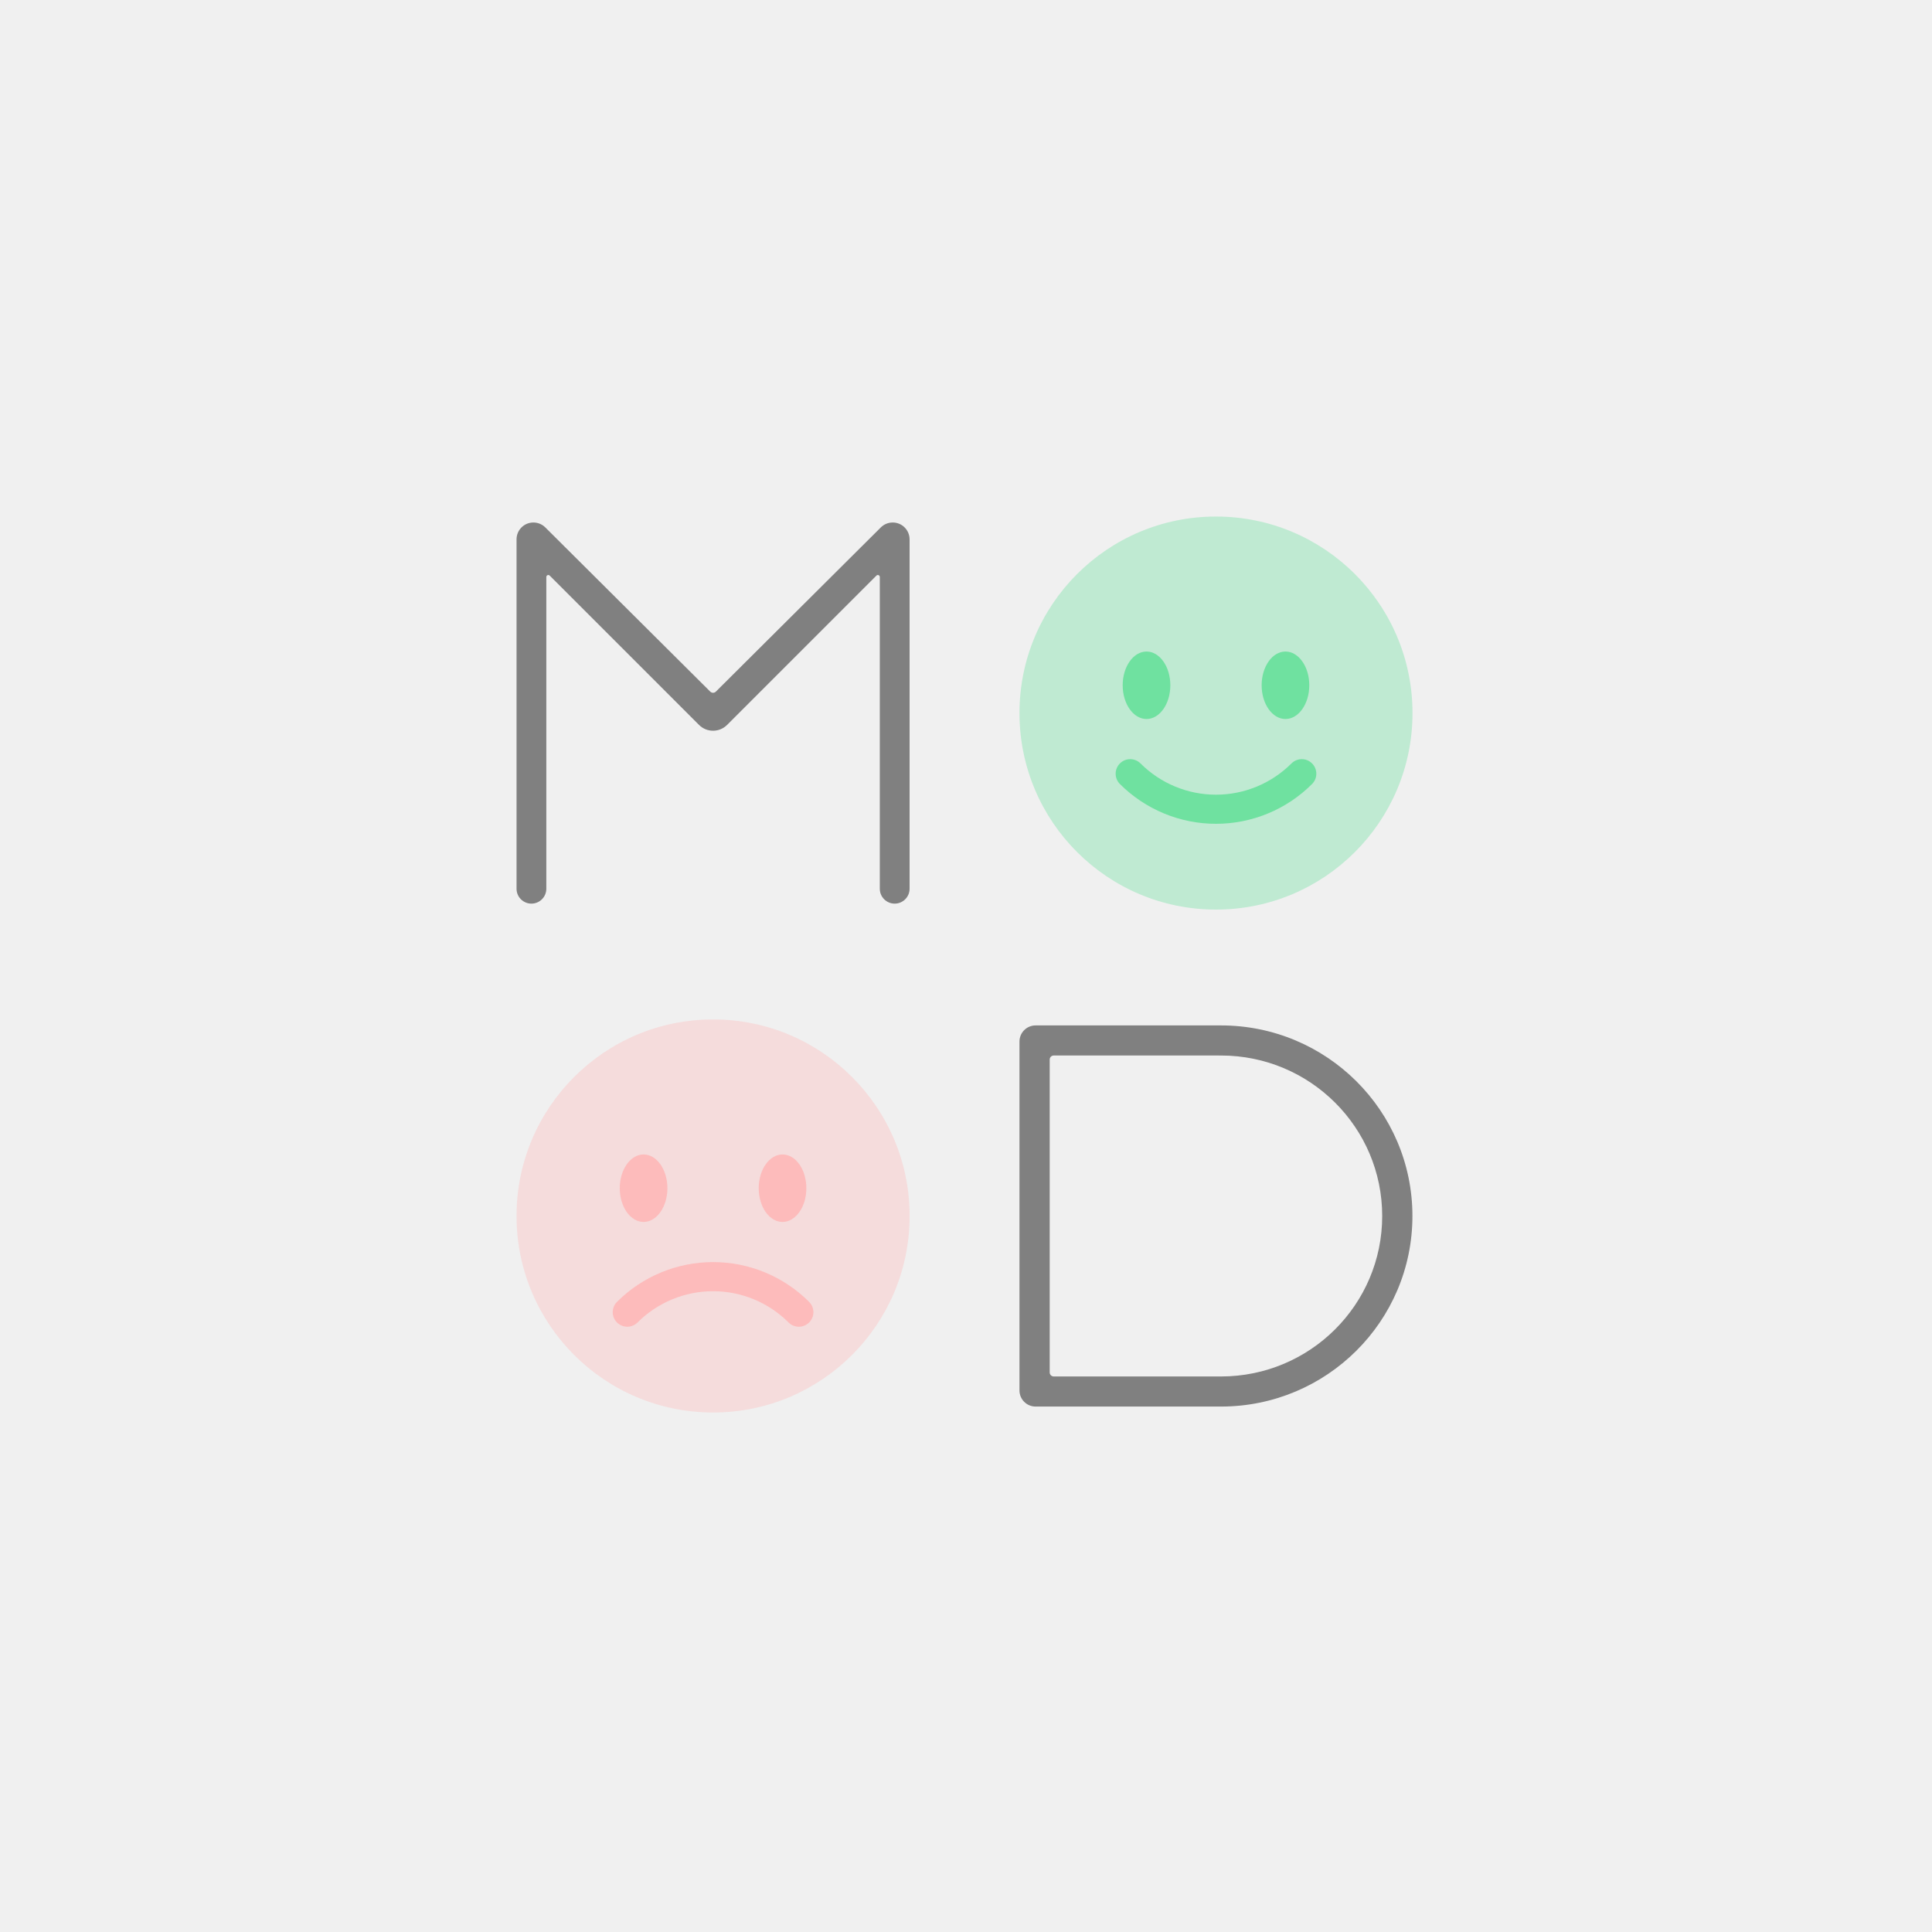
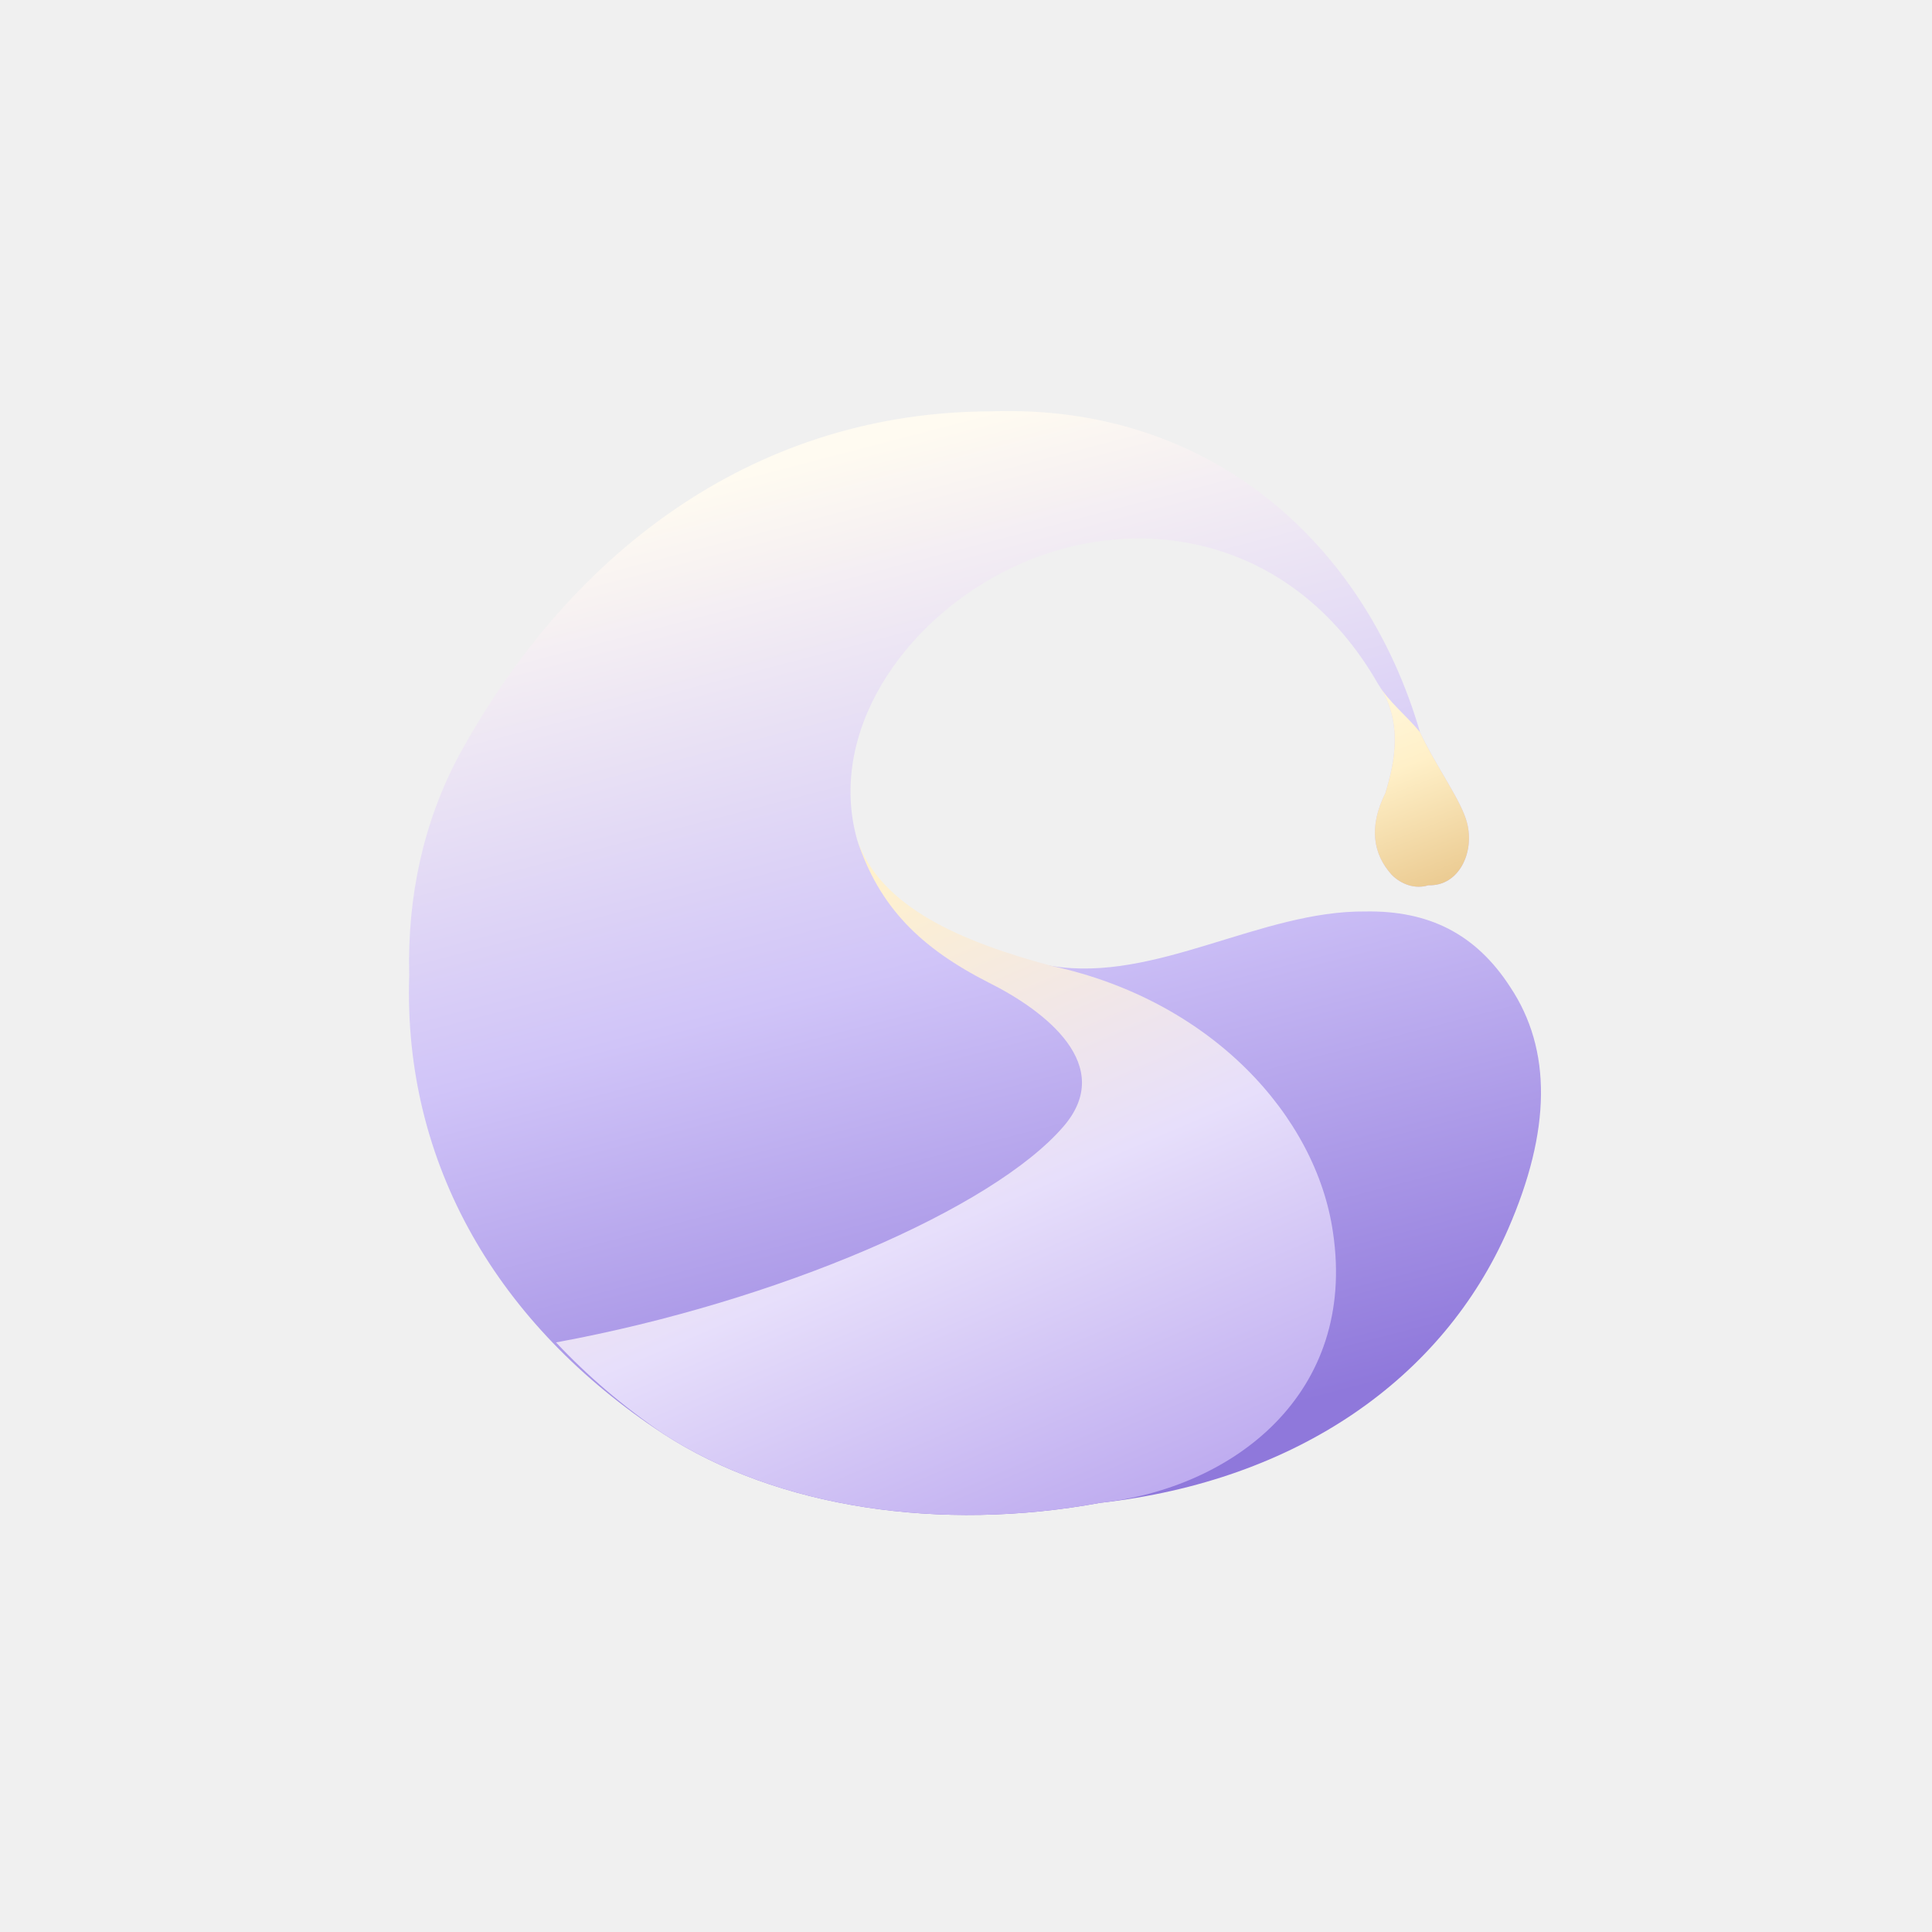
<svg xmlns="http://www.w3.org/2000/svg" width="288" height="288" viewBox="0 0 288 288" fill="none">
-   <g clip-path="url(#clip0_36_582)">
-     <path d="M135.59 132.483C135.59 133.708 134.596 134.702 133.37 134.702C132.145 134.702 131.151 133.708 131.151 132.483V86.013C131.151 85.749 130.832 85.617 130.646 85.803L108.387 108.062C107.232 109.218 105.358 109.218 104.202 108.062L81.944 85.803C81.757 85.617 81.439 85.749 81.439 86.013V132.483C81.439 133.708 80.445 134.702 79.219 134.702C77.994 134.702 77 133.708 77 132.483V80.401C77 79.013 78.125 77.888 79.513 77.888C80.178 77.888 80.815 78.151 81.286 78.62L105.877 103.1C106.108 103.33 106.481 103.33 106.712 103.1L131.303 78.62C131.774 78.151 132.412 77.888 133.076 77.888C134.464 77.888 135.59 79.013 135.59 80.401V132.483Z" fill="#808080" />
+   <g transform="translate(46 46) scale(0.1562998)">
+     <defs>
+       <linearGradient id="pearl" gradientUnits="userSpaceOnUse" x1="560" y1="120" x2="810" y2="1080">
+         <stop stop-color="#FFFBF1" />
+         <stop offset="0.5" stop-color="#D0C4F8" />
+         <stop offset="1" stop-color="#8F78DB" />
+       </linearGradient>
+       <linearGradient id="light" gradientUnits="userSpaceOnUse" x1="570" y1="525" x2="835" y2="1140">
+         <stop stop-color="#FFF1CD" />
+         <stop offset="0.5" stop-color="#E7DFFB" />
+         <stop offset="1" stop-color="#BCA9EF" />
+       </linearGradient>
+       <linearGradient id="drop" gradientUnits="userSpaceOnUse" x1="1000" y1="320" x2="1090" y2="552">
+         <stop stop-color="#FFFBEA" />
+         <stop offset="0.5" stop-color="#FFF0C8" />
+         <stop offset="1" stop-color="#EAC98F" />
+       </linearGradient>
+     </defs>
+     <path d="M1068 550C1097 551 1112 519 1105 491C1100 470 1076 438 1060 404C1007 222 858 91 652 98C432 98 253 225 143 427C110 489 94 560 96 636C90 816 181 970 338 1073C447 1144 603 1167 755 1139C943 1118 1082 1020 1144 878C1185 784 1186 707 1146 647C1113 596 1068 574 1008 575C908 574 808 643 709 627C619 613 540 564 523 506C495 405 566 299 667 249C784 191 937 213 1020 358C1044 394 1036 432 1027 462C1011 494 1015 520 1033 540C1042 549 1055 554 1068 550Z" fill="url(#pearl)" />
+     <path d="M523 506C545 571 623 604 709 627C861 660 961 770 977 881C1000 1035 882 1125 755 1139C603 1167 447 1144 338 1073C300 1047 266 1018 236 986C448 947 653 858 720 780C770 722 703 670 649 643C584 610 544 571 523 506Z" fill="url(#light)" />
+     <path d="M1060 404C1076 438 1100 470 1105 491C1112 519 1097 551 1068 550C1055 554 1042 549 1033 540C1015 520 1011 494 1027 462C1036 432 1044 394 1020 358C1030 375 1047 388 1060 404Z" fill="url(#drop)" />
  </g>
-   <path d="M181.266 135.59C197.446 135.59 210.56 122.475 210.56 106.295C210.56 90.115 197.446 77 181.266 77C165.086 77 151.971 90.115 151.971 106.295C151.971 122.475 165.086 135.59 181.266 135.59Z" fill="#5CDE94" fill-opacity="0.33" />
-   <path d="M194.051 113.167C194.626 113.166 195.179 113.395 195.586 113.802C195.993 114.208 196.222 114.76 196.223 115.336C196.223 115.911 195.994 116.464 195.587 116.871C193.706 118.751 191.474 120.244 189.017 121.261C186.559 122.279 183.925 122.803 181.266 122.803C178.606 122.803 175.972 122.279 173.515 121.261C171.057 120.244 168.824 118.752 166.943 116.871C166.537 116.464 166.308 115.911 166.309 115.336C166.309 114.76 166.538 114.208 166.945 113.802C167.352 113.395 167.904 113.167 168.48 113.167C169.055 113.167 169.607 113.396 170.014 113.802C172.998 116.786 177.046 118.463 181.266 118.463C185.486 118.463 189.532 116.786 192.517 113.802C192.923 113.395 193.475 113.167 194.051 113.167ZM170.909 97.122C172.87 97.122 174.46 99.374 174.46 102.152C174.46 104.93 172.87 107.182 170.909 107.182C168.948 107.182 167.357 104.93 167.357 102.152C167.357 99.374 168.948 97.122 170.909 97.122ZM191.622 97.122C193.583 97.122 195.173 99.374 195.173 102.152C195.173 104.93 193.583 107.182 191.622 107.182C189.661 107.182 188.071 104.93 188.071 102.152C188.071 99.374 189.661 97.122 191.622 97.122Z" fill="#5CDE94" fill-opacity="0.8" />
-   <g clip-path="url(#clip1_36_582)">
-     <path d="M106.298 210.56C122.48 210.56 135.596 197.444 135.596 181.263C135.596 165.081 122.48 151.965 106.298 151.965C90.116 151.965 77 165.081 77 181.263C77 197.444 90.116 210.56 106.298 210.56Z" fill="#FFB3B3" fill-opacity="0.33" />
-     <path d="M106.295 188.137C108.955 188.137 111.589 188.662 114.046 189.679C116.503 190.697 118.736 192.189 120.616 194.07C121.023 194.477 121.252 195.029 121.252 195.604C121.252 196.18 121.022 196.732 120.615 197.138C120.208 197.545 119.656 197.774 119.08 197.774C118.505 197.774 117.953 197.545 117.546 197.137C114.562 194.154 110.515 192.478 106.295 192.478C102.075 192.478 98.027 194.154 95.043 197.137C94.636 197.545 94.084 197.774 93.509 197.774C92.933 197.774 92.382 197.545 91.975 197.138C91.567 196.732 91.338 196.18 91.338 195.604C91.338 195.029 91.566 194.477 91.973 194.07C93.853 192.189 96.087 190.697 98.544 189.679C101.001 188.662 103.635 188.137 106.295 188.137ZM95.939 172.093C97.9 172.093 99.489 174.345 99.489 177.123C99.489 179.901 97.9 182.153 95.939 182.153C93.978 182.153 92.387 179.901 92.387 177.123C92.387 174.345 93.978 172.093 95.939 172.093ZM116.651 172.093C118.613 172.093 120.202 174.345 120.202 177.123C120.202 179.901 118.613 182.153 116.651 182.153C114.69 182.153 113.101 179.901 113.101 177.123C113.101 174.345 114.69 172.093 116.651 172.093Z" fill="#FFB3B3" fill-opacity="0.8" />
-   </g>
-   <g clip-path="url(#clip2_36_582)">
-     <path fill-rule="evenodd" clip-rule="evenodd" d="M182.01 152.858C197.771 152.858 210.548 165.577 210.548 181.266C210.548 196.954 197.771 209.673 182.01 209.673H154.374C153.047 209.673 151.971 208.596 151.971 207.269V155.262C151.971 153.935 153.047 152.858 154.374 152.858H182.01ZM157.077 157.344C156.746 157.344 156.477 157.613 156.477 157.945V204.586C156.477 204.918 156.746 205.187 157.077 205.187H181.71V205.185C181.81 205.186 181.91 205.187 182.01 205.187C195.282 205.187 206.042 194.477 206.042 181.266C206.042 168.054 195.282 157.344 182.01 157.344C181.91 157.344 181.81 157.344 181.71 157.345V157.344H157.077Z" fill="#808080" />
-   </g>
-   <defs>
-     <clipPath id="clip0_36_582">
-       <rect width="58.59" height="58.59" fill="white" transform="translate(77 77)" />
-     </clipPath>
-     <clipPath id="clip1_36_582">
-       <rect width="58.59" height="58.59" fill="white" transform="translate(77 151.971)" />
-     </clipPath>
-     <clipPath id="clip2_36_582">
-       <rect width="58.59" height="58.59" fill="white" transform="translate(151.971 151.971)" />
-     </clipPath>
-   </defs>
</svg>
